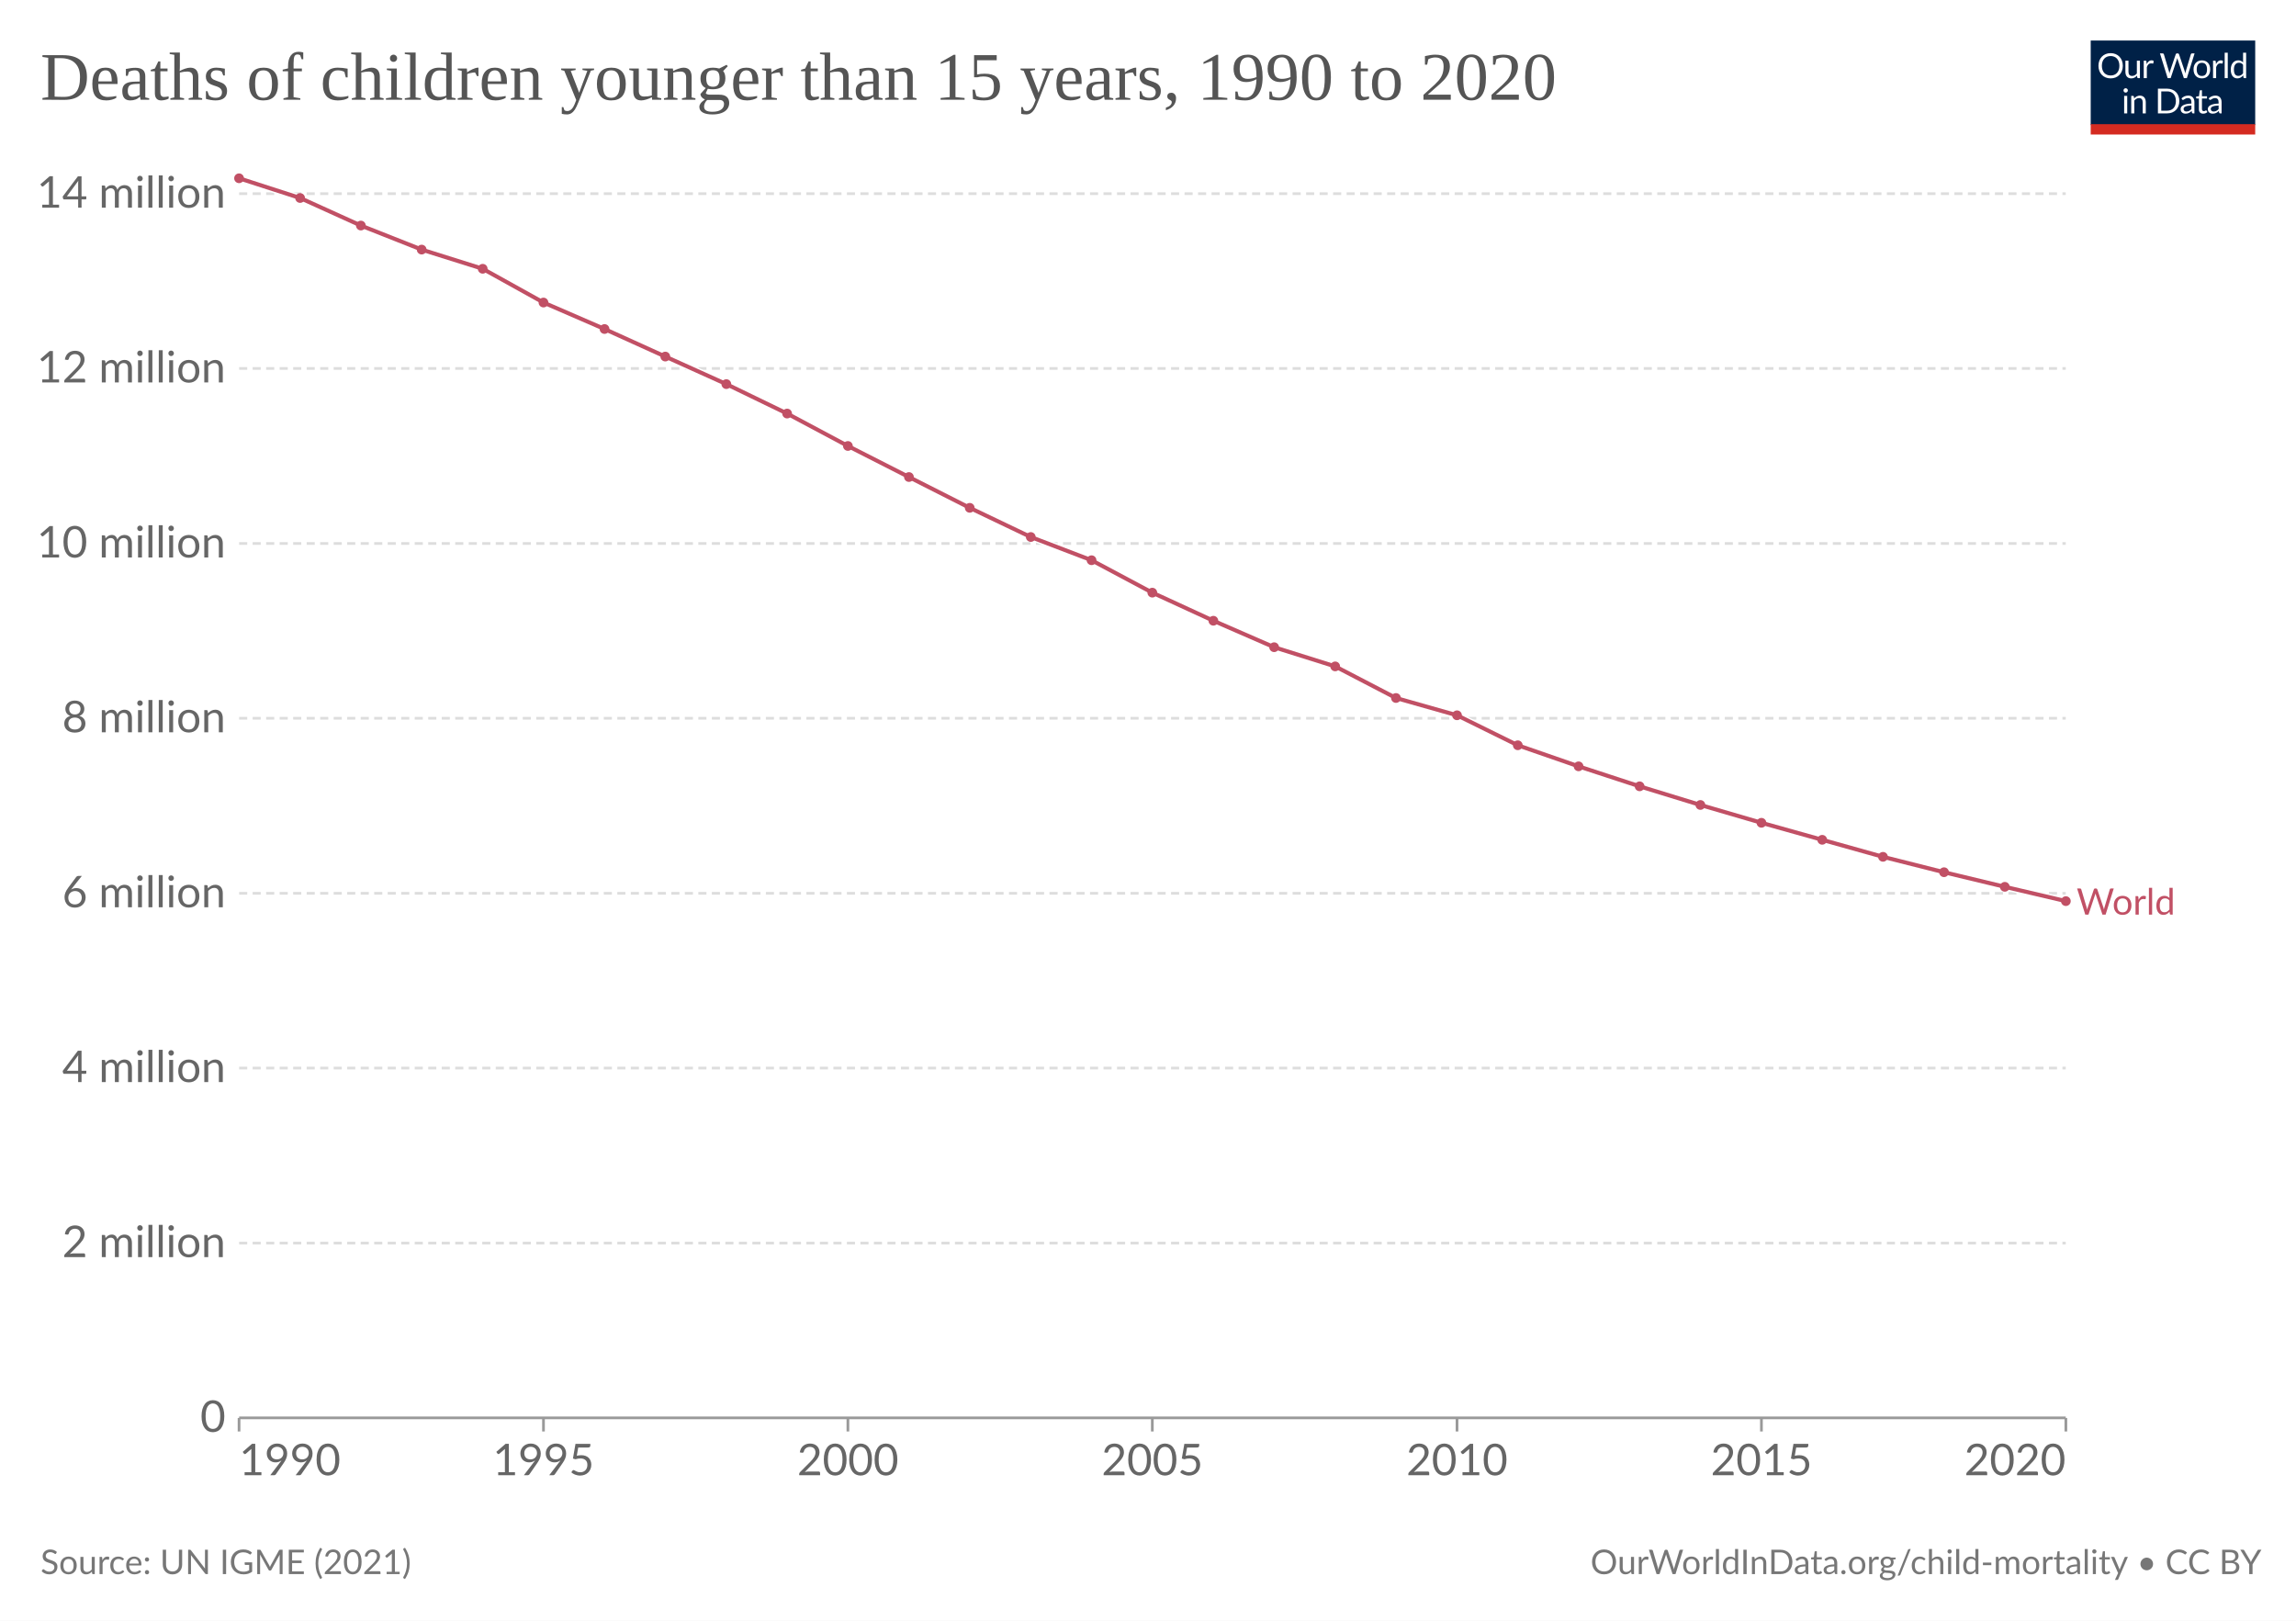
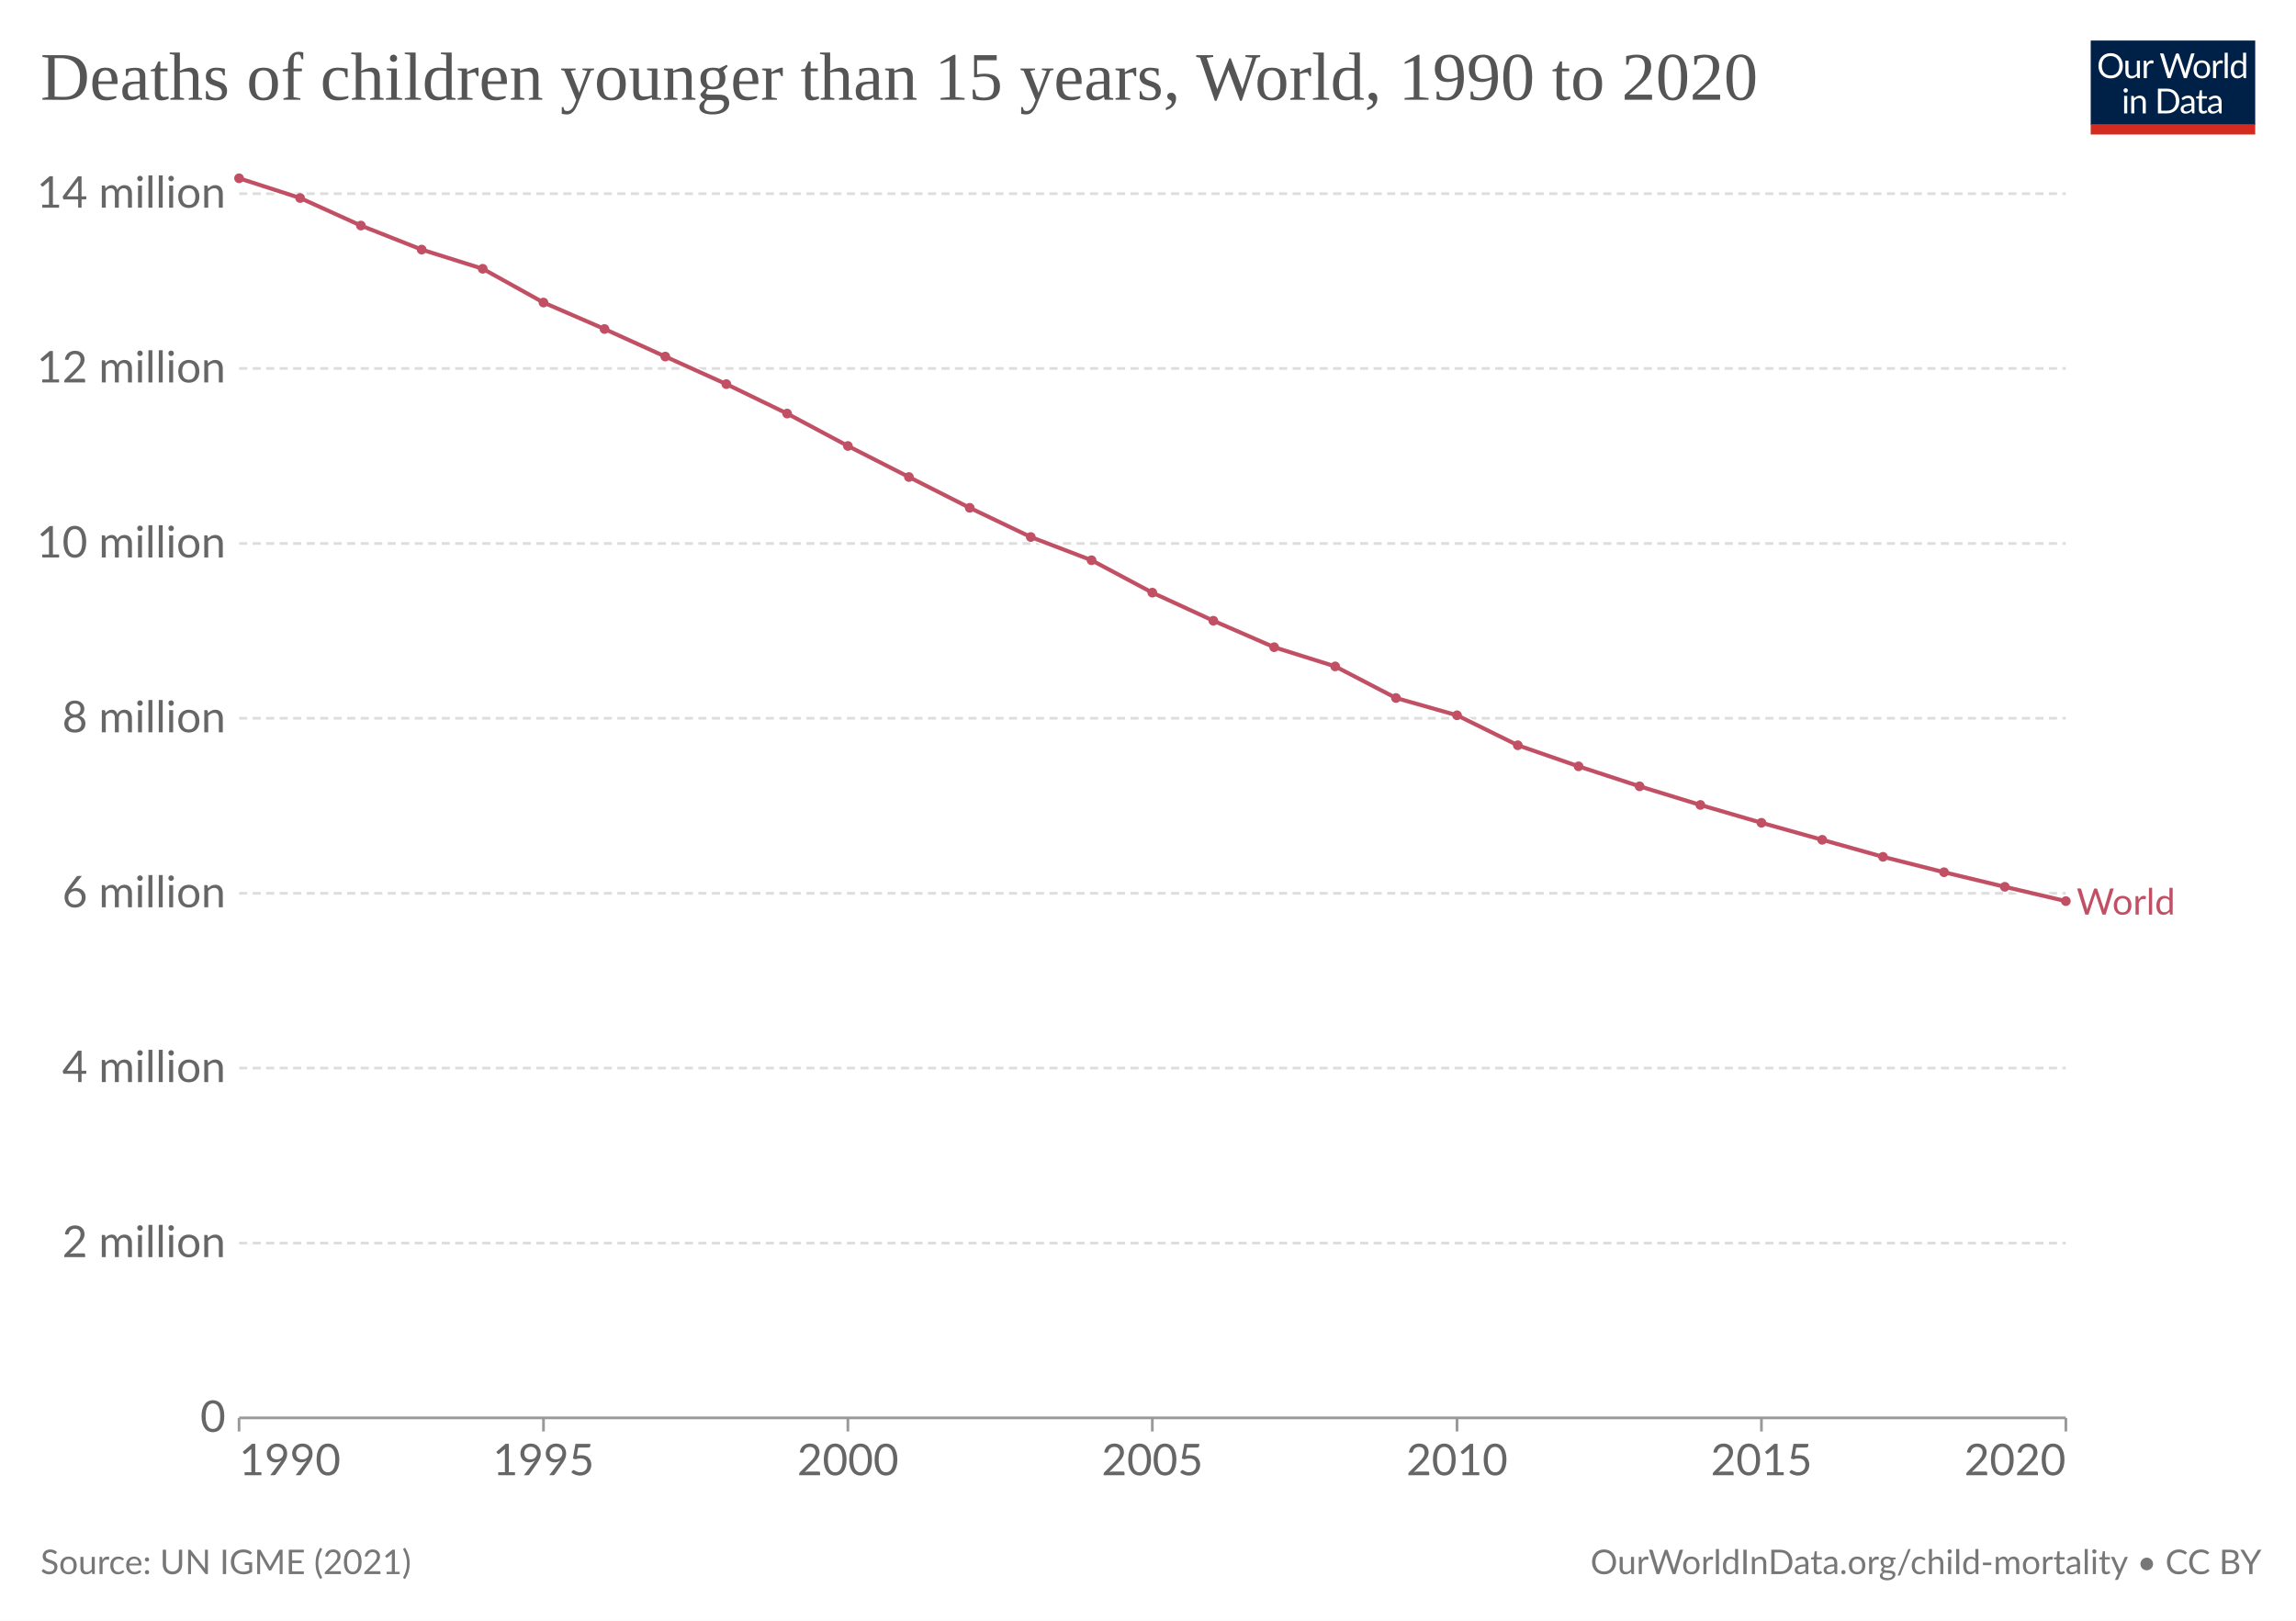
<svg xmlns="http://www.w3.org/2000/svg" version="1.1" style="font-family:Lato, 'Helvetica Neue', Helvetica, Arial, 'Liberation Sans', sans-serif;font-size:18px;background-color:white;text-rendering:geometricPrecision;-webkit-font-smoothing:antialiased" width="850" height="600" viewBox="0 0 850 600">
  <defs>
    <pattern id="noDataPattern" patternUnits="userSpaceOnUse" width="4" height="4" patternTransform="rotate(-45 2 2)">
      <path d="M -1,2 l 6,0" stroke="#ccc" stroke-width="0.7" />
    </pattern>
  </defs>
  <rect class="background-fill" fill="white" width="850" height="600" />
  <g class="HeaderView">
    <g transform="translate(774, 15) scale(0.29)">
      <svg className="owidLog" width="210" height="120" viewBox="0 0 210 120" fill="none">
        <g clip-path="url(#clip0)">
          <path d="M0 0h210v107.89H0V0z" fill="#002147" />
          <path d="M40.98 32.25c0 2.36-.38 4.53-1.12 6.51a14.26 14.26 0 0 1-8.1 8.4c-1.9.78-4.02 1.17-6.34 1.17-2.31 0-4.42-.39-6.33-1.17a14.31 14.31 0 0 1-8.08-8.4 18.29 18.29 0 0 1-1.12-6.51c0-2.36.38-4.53 1.12-6.5.75-1.97 1.8-3.67 3.17-5.1a14.32 14.32 0 0 1 4.9-3.34c1.92-.8 4.03-1.19 6.34-1.19 2.32 0 4.43.4 6.34 1.19 1.92.8 3.56 1.9 4.93 3.34a14.87 14.87 0 0 1 3.17 5.1 18.1 18.1 0 0 1 1.12 6.5zm-4.38 0c0-1.94-.26-3.68-.8-5.22a10.91 10.91 0 0 0-2.24-3.89 9.68 9.68 0 0 0-3.52-2.46 11.95 11.95 0 0 0-4.62-.86c-1.68 0-3.21.28-4.6.86a9.88 9.88 0 0 0-3.54 2.46 10.91 10.91 0 0 0-2.24 3.9c-.53 1.53-.8 3.27-.8 5.2 0 1.94.27 3.68.8 5.22a11.17 11.17 0 0 0 2.24 3.9 10.01 10.01 0 0 0 3.55 2.44c1.38.56 2.9.83 4.6.83s3.24-.27 4.61-.83a9.8 9.8 0 0 0 3.52-2.44 11.17 11.17 0 0 0 2.25-3.9c.53-1.54.8-3.28.8-5.21zm26.22-6.54V48H60.5c-.56 0-.9-.27-1.05-.81l-.31-2.4a12.45 12.45 0 0 1-3.26 2.6c-1.2.64-2.58.96-4.13.96-1.22 0-2.3-.2-3.24-.6a6.52 6.52 0 0 1-2.33-1.7 7.37 7.37 0 0 1-1.43-2.67c-.3-1.04-.46-2.2-.46-3.45V25.7h3.91v14.22c0 1.68.38 2.99 1.15 3.91.77.93 1.96 1.39 3.54 1.39 1.16 0 2.24-.27 3.23-.82a10.42 10.42 0 0 0 2.8-2.28V25.7h3.91zm8.61 4.47a9.94 9.94 0 0 1 2.6-3.56 5.64 5.64 0 0 1 3.76-1.3c.47 0 .92.05 1.34.15.44.1.83.27 1.17.49l-.3 2.92c-.09.37-.3.55-.66.55-.2 0-.5-.04-.9-.13a6.21 6.21 0 0 0-3.24.18 4.23 4.23 0 0 0-1.47.92c-.42.4-.81.9-1.17 1.5-.33.58-.64 1.26-.92 2.02V48H67.7V25.71h2.25c.42 0 .72.08.88.25.16.16.27.44.33.83l.26 3.39zm61.16-13.7L122.75 48h-3.82l-7.99-24.05a21.95 21.95 0 0 1-.42-1.58 38.36 38.36 0 0 1-.44 1.58L102.05 48h-3.83L88.4 16.47h3.54c.38 0 .7.1.95.29.26.2.43.43.5.73l6.52 21.9.28 1.28.29 1.46.3-1.46.38-1.27 7.41-21.91c.1-.25.26-.48.51-.69.27-.22.58-.33.95-.33h1.23c.38 0 .69.1.92.29a1.77 1.77 0 0 1 .53.73l7.4 21.9a28.4 28.4 0 0 1 .68 2.62 29.52 29.52 0 0 1 .52-2.61l6.54-21.91a1.31 1.31 0 0 1 .48-.7c.27-.21.58-.32.95-.32h3.32zm9.35 8.88c1.63 0 3.1.27 4.4.82a9.43 9.43 0 0 1 5.46 5.94c.5 1.4.74 2.98.74 4.73 0 1.76-.25 3.34-.74 4.75a9.43 9.43 0 0 1-5.46 5.92c-1.3.52-2.77.79-4.4.79-1.64 0-3.12-.27-4.44-.8a9.42 9.42 0 0 1-3.35-2.3c-.92-1-1.63-2.2-2.13-3.61-.49-1.41-.73-3-.73-4.75s.24-3.33.73-4.73c.5-1.43 1.2-2.64 2.13-3.63.93-1 2.04-1.77 3.35-2.31 1.32-.55 2.8-.82 4.44-.82zm0 19.89c2.2 0 3.84-.73 4.93-2.2 1.08-1.48 1.63-3.54 1.63-6.18 0-2.66-.55-4.72-1.63-6.2-1.09-1.49-2.73-2.23-4.93-2.23-1.12 0-2.09.2-2.93.57a5.71 5.71 0 0 0-2.06 1.65c-.55.72-.96 1.61-1.24 2.67-.26 1.04-.4 2.22-.4 3.54 0 2.64.55 4.7 1.64 6.18 1.1 1.47 2.76 2.2 4.99 2.2zm17.97-15.07a9.94 9.94 0 0 1 2.6-3.56 5.64 5.64 0 0 1 3.76-1.3c.47 0 .91.05 1.34.15.44.1.83.27 1.16.49l-.28 2.92c-.09.37-.31.55-.66.55-.2 0-.5-.04-.9-.13a6.2 6.2 0 0 0-3.24.18 4.23 4.23 0 0 0-1.47.92c-.43.4-.82.9-1.17 1.5a13.1 13.1 0 0 0-.92 2.02V48h-3.94V25.71h2.24c.43 0 .72.08.88.25.17.16.28.44.33.83l.27 3.39zm15.04-14.59V48h-3.92V15.6h3.92zm19.55 15.43a6.22 6.22 0 0 0-2.38-2.05 6.7 6.7 0 0 0-2.86-.6c-2.07 0-3.66.75-4.77 2.23-1.12 1.48-1.68 3.6-1.68 6.33 0 1.46.13 2.7.38 3.74a7.29 7.29 0 0 0 1.1 2.56 4.35 4.35 0 0 0 1.78 1.45c.7.3 1.5.46 2.4.46 1.29 0 2.41-.3 3.36-.88a9.6 9.6 0 0 0 2.67-2.49V31.02zm3.91-15.43V48h-2.33c-.56 0-.9-.27-1.06-.81l-.35-2.71a12.13 12.13 0 0 1-3.25 2.77 8.28 8.28 0 0 1-4.23 1.06 7.31 7.31 0 0 1-6.14-2.9c-.73-.96-1.3-2.15-1.69-3.57a18.35 18.35 0 0 1 .07-9.48 11.29 11.29 0 0 1 1.89-3.7 8.7 8.7 0 0 1 7.06-3.34 7.96 7.96 0 0 1 6.12 2.62V15.59h3.91zM46.61 70.71V93H42.7V70.71h3.91zm.84-7c0 .39-.08.75-.24 1.09-.15.32-.35.61-.62.88-.25.25-.55.44-.9.59a2.67 2.67 0 0 1-2.16 0 2.9 2.9 0 0 1-1.45-1.47 2.67 2.67 0 0 1 0-2.16c.15-.35.35-.65.6-.9.25-.27.53-.47.85-.62a2.67 2.67 0 0 1 2.16 0c.35.15.65.35.9.62.27.25.47.55.62.9.16.34.24.7.24 1.08zm7.97 10.24c.49-.54 1-1.04 1.54-1.48a9.85 9.85 0 0 1 3.66-1.84 8.96 8.96 0 0 1 5.43.35c.94.4 1.72.97 2.33 1.71.63.74 1.11 1.62 1.43 2.67.32 1.04.49 2.19.49 3.45V93h-3.94V78.81c0-1.69-.4-3-1.17-3.92-.76-.93-1.93-1.4-3.5-1.4-1.15 0-2.24.27-3.25.83-1 .56-1.92 1.31-2.77 2.27V93h-3.94V70.71h2.35c.56 0 .9.28 1.04.82l.3 2.42zm57.7 3.3c0 2.36-.37 4.5-1.11 6.44a14.3 14.3 0 0 1-3.17 4.98c-1.37 1.37-3 2.45-4.93 3.2-1.9.76-4.02 1.13-6.33 1.13H85.8V61.47h11.77c2.31 0 4.42.39 6.33 1.15a13.8 13.8 0 0 1 8.1 8.18 17.75 17.75 0 0 1 1.12 6.45zm-4.37 0c0-1.94-.26-3.67-.8-5.2a10.94 10.94 0 0 0-2.23-3.87 9.57 9.57 0 0 0-3.53-2.42 12.23 12.23 0 0 0-4.61-.83h-7.5v24.62h7.5c1.7 0 3.24-.28 4.61-.84a9.7 9.7 0 0 0 3.53-2.4 10.94 10.94 0 0 0 2.24-3.87c.53-1.53.8-3.26.8-5.2zm19.8 5.72c-1.8.06-3.34.2-4.62.44-1.26.22-2.3.51-3.1.88-.8.36-1.37.8-1.74 1.3-.35.5-.53 1.05-.53 1.67 0 .58.1 1.1.3 1.52a3 3 0 0 0 .76 1.05c.34.27.73.46 1.17.6a6.13 6.13 0 0 0 1.45.17 7.28 7.28 0 0 0 3.5-.81 11.95 11.95 0 0 0 2.82-2.2v-4.62zm-12.65-9.11a12.73 12.73 0 0 1 3.98-2.66c1.43-.59 3-.88 4.73-.88 1.25 0 2.36.2 3.33.61a6.81 6.81 0 0 1 3.94 4.38c.33 1.04.5 2.19.5 3.43V93h-1.74a1.8 1.8 0 0 1-.88-.18c-.2-.13-.36-.38-.48-.74l-.44-2.12-1.72 1.46a9.48 9.48 0 0 1-3.74 1.7c-.69.15-1.46.23-2.3.23-.87 0-1.69-.12-2.45-.35a5.34 5.34 0 0 1-3.34-2.93 6.64 6.64 0 0 1-.49-2.64c0-.88.25-1.72.73-2.53a6.33 6.33 0 0 1 2.35-2.17c1.09-.63 2.5-1.15 4.25-1.54 1.75-.41 3.89-.65 6.42-.7v-1.75c0-1.73-.37-3.03-1.12-3.91-.75-.9-1.84-1.34-3.28-1.34-.97 0-1.78.12-2.44.37-.64.23-1.2.5-1.7.81l-1.23.82c-.33.23-.67.35-1 .35-.27 0-.5-.07-.69-.2a2.1 2.1 0 0 1-.48-.53l-.7-1.25zm27.67 19.5c-1.76 0-3.12-.5-4.07-1.48-.94-.98-1.41-2.4-1.41-4.25V74h-2.68a.9.9 0 0 1-.6-.2c-.16-.14-.24-.36-.24-.66v-1.56l3.65-.46.9-6.89c.05-.22.14-.4.29-.52a.88.88 0 0 1 .62-.22H142v7.67h6.44V74H142v13.38c0 .94.22 1.63.68 2.09.45.45 1.04.68 1.76.68a3.21 3.21 0 0 0 1.85-.53l.55-.35c.16-.12.3-.18.41-.18.2 0 .4.13.55.38l1.15 1.87a7.45 7.45 0 0 1-2.44 1.5 8.53 8.53 0 0 1-2.95.52zm19.68-10.4c-1.8.07-3.34.21-4.62.45-1.26.22-2.3.51-3.1.88-.8.36-1.37.8-1.74 1.3-.35.5-.53 1.05-.53 1.67 0 .58.1 1.1.3 1.52a2.9 2.9 0 0 0 .76 1.05c.34.27.73.46 1.17.6a6.13 6.13 0 0 0 1.45.17 7.3 7.3 0 0 0 3.5-.81 12.04 12.04 0 0 0 2.82-2.2v-4.62zm-12.65-9.1a12.72 12.72 0 0 1 3.99-2.66c1.42-.59 3-.88 4.72-.88 1.25 0 2.36.2 3.33.61a6.81 6.81 0 0 1 3.94 4.38c.33 1.04.5 2.19.5 3.43V93h-1.74a1.8 1.8 0 0 1-.88-.18c-.2-.13-.36-.38-.48-.74l-.44-2.12-1.72 1.46a9.48 9.48 0 0 1-3.74 1.7c-.69.15-1.46.23-2.3.23-.87 0-1.69-.12-2.45-.35a5.33 5.33 0 0 1-3.34-2.93 6.62 6.62 0 0 1-.49-2.64c0-.88.25-1.72.73-2.53a6.33 6.33 0 0 1 2.35-2.17c1.09-.63 2.5-1.15 4.25-1.54 1.74-.41 3.89-.65 6.42-.7v-1.75c0-1.73-.37-3.03-1.12-3.91-.75-.9-1.84-1.34-3.28-1.34-.97 0-1.78.12-2.44.37-.64.23-1.2.5-1.7.81l-1.22.82c-.34.23-.68.35-1.02.35-.26 0-.49-.07-.68-.2a1.88 1.88 0 0 1-.48-.53l-.7-1.25zM40.98 32.25c0 2.36-.38 4.53-1.12 6.51a14.26 14.26 0 0 1-8.1 8.4c-1.9.78-4.02 1.17-6.34 1.17-2.31 0-4.42-.39-6.33-1.17a14.31 14.31 0 0 1-8.08-8.4 18.29 18.29 0 0 1-1.12-6.51c0-2.36.38-4.53 1.12-6.5.75-1.97 1.8-3.67 3.17-5.1a14.32 14.32 0 0 1 4.9-3.34c1.92-.8 4.03-1.19 6.34-1.19 2.32 0 4.43.4 6.34 1.19 1.92.8 3.56 1.9 4.93 3.34a14.87 14.87 0 0 1 3.17 5.1 18.1 18.1 0 0 1 1.12 6.5zm-4.38 0c0-1.94-.26-3.68-.8-5.22a10.91 10.91 0 0 0-2.24-3.89 9.68 9.68 0 0 0-3.52-2.46 11.95 11.95 0 0 0-4.62-.86c-1.68 0-3.21.28-4.6.86a9.88 9.88 0 0 0-3.54 2.46 10.91 10.91 0 0 0-2.24 3.9c-.53 1.53-.8 3.27-.8 5.2 0 1.94.27 3.68.8 5.22a11.17 11.17 0 0 0 2.24 3.9 10.01 10.01 0 0 0 3.55 2.44c1.38.56 2.9.83 4.6.83s3.24-.27 4.61-.83a9.8 9.8 0 0 0 3.52-2.44 11.17 11.17 0 0 0 2.25-3.9c.53-1.54.8-3.28.8-5.21zm26.22-6.54V48H60.5c-.56 0-.9-.27-1.05-.81l-.31-2.4a12.45 12.45 0 0 1-3.26 2.6c-1.2.64-2.58.96-4.13.96-1.22 0-2.3-.2-3.24-.6a6.52 6.52 0 0 1-2.33-1.7 7.37 7.37 0 0 1-1.43-2.67c-.3-1.04-.46-2.2-.46-3.45V25.7h3.91v14.22c0 1.68.38 2.99 1.15 3.91.77.93 1.96 1.39 3.54 1.39 1.16 0 2.24-.27 3.23-.82a10.42 10.42 0 0 0 2.8-2.28V25.7h3.91zm8.61 4.47a9.94 9.94 0 0 1 2.6-3.56 5.64 5.64 0 0 1 3.76-1.3c.47 0 .92.05 1.34.15.44.1.83.27 1.17.49l-.3 2.92c-.09.37-.3.55-.66.55-.2 0-.5-.04-.9-.13a6.21 6.21 0 0 0-3.24.18 4.23 4.23 0 0 0-1.47.92c-.42.4-.81.9-1.17 1.5-.33.58-.64 1.26-.92 2.02V48H67.7V25.71h2.25c.42 0 .72.08.88.25.16.16.27.44.33.83l.26 3.39zm61.16-13.7L122.75 48h-3.82l-7.99-24.05a21.95 21.95 0 0 1-.42-1.58 38.36 38.36 0 0 1-.44 1.58L102.05 48h-3.83L88.4 16.47h3.54c.38 0 .7.1.95.29.26.2.43.43.5.73l6.52 21.9.28 1.28.29 1.46.3-1.46.38-1.27 7.41-21.91c.1-.25.26-.48.51-.69.27-.22.58-.33.95-.33h1.23c.38 0 .69.1.92.29a1.77 1.77 0 0 1 .53.73l7.4 21.9a28.4 28.4 0 0 1 .68 2.62 29.52 29.52 0 0 1 .52-2.61l6.54-21.91a1.31 1.31 0 0 1 .48-.7c.27-.21.58-.32.95-.32h3.32zm9.35 8.88c1.63 0 3.1.27 4.4.82a9.43 9.43 0 0 1 5.46 5.94c.5 1.4.74 2.98.74 4.73 0 1.76-.25 3.34-.74 4.75a9.43 9.43 0 0 1-5.46 5.92c-1.3.52-2.77.79-4.4.79-1.64 0-3.12-.27-4.44-.8a9.42 9.42 0 0 1-3.35-2.3c-.92-1-1.63-2.2-2.13-3.61-.49-1.41-.73-3-.73-4.75s.24-3.33.73-4.73c.5-1.43 1.2-2.64 2.13-3.63.93-1 2.04-1.77 3.35-2.31 1.32-.55 2.8-.82 4.44-.82zm0 19.89c2.2 0 3.84-.73 4.93-2.2 1.08-1.48 1.63-3.54 1.63-6.18 0-2.66-.55-4.72-1.63-6.2-1.09-1.49-2.73-2.23-4.93-2.23-1.12 0-2.09.2-2.93.57a5.71 5.71 0 0 0-2.06 1.65c-.55.72-.96 1.61-1.24 2.67-.26 1.04-.4 2.22-.4 3.54 0 2.64.55 4.7 1.64 6.18 1.1 1.47 2.76 2.2 4.99 2.2zm17.97-15.07a9.94 9.94 0 0 1 2.6-3.56 5.64 5.64 0 0 1 3.76-1.3c.47 0 .91.05 1.34.15.44.1.83.27 1.16.49l-.28 2.92c-.09.37-.31.55-.66.55-.2 0-.5-.04-.9-.13a6.2 6.2 0 0 0-3.24.18 4.23 4.23 0 0 0-1.47.92c-.43.4-.82.9-1.17 1.5a13.1 13.1 0 0 0-.92 2.02V48h-3.94V25.71h2.24c.43 0 .72.08.88.25.17.16.28.44.33.83l.27 3.39zm15.04-14.59V48h-3.92V15.6h3.92zm19.55 15.43a6.22 6.22 0 0 0-2.38-2.05 6.7 6.7 0 0 0-2.86-.6c-2.07 0-3.66.75-4.77 2.23-1.12 1.48-1.68 3.6-1.68 6.33 0 1.46.13 2.7.38 3.74a7.29 7.29 0 0 0 1.1 2.56 4.35 4.35 0 0 0 1.78 1.45c.7.3 1.5.46 2.4.46 1.29 0 2.41-.3 3.36-.88a9.6 9.6 0 0 0 2.67-2.49V31.02zm3.91-15.43V48h-2.33c-.56 0-.9-.27-1.06-.81l-.35-2.71a12.13 12.13 0 0 1-3.25 2.77 8.28 8.28 0 0 1-4.23 1.06 7.31 7.31 0 0 1-6.14-2.9c-.73-.96-1.3-2.15-1.69-3.57a18.35 18.35 0 0 1 .07-9.48 11.29 11.29 0 0 1 1.89-3.7 8.7 8.7 0 0 1 7.06-3.34 7.96 7.96 0 0 1 6.12 2.62V15.59h3.91zM46.61 70.71V93H42.7V70.71h3.91zm.84-7c0 .39-.08.75-.24 1.09-.15.32-.35.61-.62.88-.25.25-.55.44-.9.59a2.67 2.67 0 0 1-2.16 0 2.9 2.9 0 0 1-1.45-1.47 2.67 2.67 0 0 1 0-2.16c.15-.35.35-.65.6-.9.25-.27.53-.47.85-.62a2.67 2.67 0 0 1 2.16 0c.35.15.65.35.9.62.27.25.47.55.62.9.16.34.24.7.24 1.08zm7.97 10.24c.49-.54 1-1.04 1.54-1.48a9.85 9.85 0 0 1 3.66-1.84 8.96 8.96 0 0 1 5.43.35c.94.4 1.72.97 2.33 1.71.63.74 1.11 1.62 1.43 2.67.32 1.04.49 2.19.49 3.45V93h-3.94V78.81c0-1.69-.4-3-1.17-3.92-.76-.93-1.93-1.4-3.5-1.4-1.15 0-2.24.27-3.25.83-1 .56-1.92 1.31-2.77 2.27V93h-3.94V70.71h2.35c.56 0 .9.28 1.04.82l.3 2.42zm57.7 3.3c0 2.36-.37 4.5-1.11 6.44a14.3 14.3 0 0 1-3.17 4.98c-1.37 1.37-3 2.45-4.93 3.2-1.9.76-4.02 1.13-6.33 1.13H85.8V61.47h11.77c2.31 0 4.42.39 6.33 1.15a13.8 13.8 0 0 1 8.1 8.18 17.75 17.75 0 0 1 1.12 6.45zm-4.37 0c0-1.94-.26-3.67-.8-5.2a10.94 10.94 0 0 0-2.23-3.87 9.57 9.57 0 0 0-3.53-2.42 12.23 12.23 0 0 0-4.61-.83h-7.5v24.62h7.5c1.7 0 3.24-.28 4.61-.84a9.7 9.7 0 0 0 3.53-2.4 10.94 10.94 0 0 0 2.24-3.87c.53-1.53.8-3.26.8-5.2zm19.8 5.72c-1.8.06-3.34.2-4.62.44-1.26.22-2.3.51-3.1.88-.8.36-1.37.8-1.74 1.3-.35.5-.53 1.05-.53 1.67 0 .58.1 1.1.3 1.52a3 3 0 0 0 .76 1.05c.34.27.73.46 1.17.6a6.13 6.13 0 0 0 1.45.17 7.28 7.28 0 0 0 3.5-.81 11.95 11.95 0 0 0 2.82-2.2v-4.62zm-12.65-9.11a12.73 12.73 0 0 1 3.98-2.66c1.43-.59 3-.88 4.73-.88 1.25 0 2.36.2 3.33.61a6.81 6.81 0 0 1 3.94 4.38c.33 1.04.5 2.19.5 3.43V93h-1.74a1.8 1.8 0 0 1-.88-.18c-.2-.13-.36-.38-.48-.74l-.44-2.12-1.72 1.46a9.48 9.48 0 0 1-3.74 1.7c-.69.15-1.46.23-2.3.23-.87 0-1.69-.12-2.45-.35a5.34 5.34 0 0 1-3.34-2.93 6.64 6.64 0 0 1-.49-2.64c0-.88.25-1.72.73-2.53a6.33 6.33 0 0 1 2.35-2.17c1.09-.63 2.5-1.15 4.25-1.54 1.75-.41 3.89-.65 6.42-.7v-1.75c0-1.73-.37-3.03-1.12-3.91-.75-.9-1.84-1.34-3.28-1.34-.97 0-1.78.12-2.44.37-.64.23-1.2.5-1.7.81l-1.23.82c-.33.23-.67.35-1 .35-.27 0-.5-.07-.69-.2a2.1 2.1 0 0 1-.48-.53l-.7-1.25zm27.67 19.5c-1.76 0-3.12-.5-4.07-1.48-.94-.98-1.41-2.4-1.41-4.25V74h-2.68a.9.9 0 0 1-.6-.2c-.16-.14-.24-.36-.24-.66v-1.56l3.65-.46.9-6.89c.05-.22.14-.4.29-.52a.88.88 0 0 1 .62-.22H142v7.67h6.44V74H142v13.38c0 .94.22 1.63.68 2.09.45.45 1.04.68 1.76.68a3.21 3.21 0 0 0 1.85-.53l.55-.35c.16-.12.3-.18.41-.18.2 0 .4.13.55.38l1.15 1.87a7.45 7.45 0 0 1-2.44 1.5 8.53 8.53 0 0 1-2.95.52zm19.68-10.4c-1.8.07-3.34.21-4.62.45-1.26.22-2.3.51-3.1.88-.8.36-1.37.8-1.74 1.3-.35.5-.53 1.05-.53 1.67 0 .58.1 1.1.3 1.52a2.9 2.9 0 0 0 .76 1.05c.34.27.73.46 1.17.6a6.13 6.13 0 0 0 1.45.17 7.3 7.3 0 0 0 3.5-.81 12.04 12.04 0 0 0 2.82-2.2v-4.62zm-12.65-9.1a12.72 12.72 0 0 1 3.99-2.66c1.42-.59 3-.88 4.72-.88 1.25 0 2.36.2 3.33.61a6.81 6.81 0 0 1 3.94 4.38c.33 1.04.5 2.19.5 3.43V93h-1.74a1.8 1.8 0 0 1-.88-.18c-.2-.13-.36-.38-.48-.74l-.44-2.12-1.72 1.46a9.48 9.48 0 0 1-3.74 1.7c-.69.15-1.46.23-2.3.23-.87 0-1.69-.12-2.45-.35a5.33 5.33 0 0 1-3.34-2.93 6.62 6.62 0 0 1-.49-2.64c0-.88.25-1.72.73-2.53a6.33 6.33 0 0 1 2.35-2.17c1.09-.63 2.5-1.15 4.25-1.54 1.74-.41 3.89-.65 6.42-.7v-1.75c0-1.73-.37-3.03-1.12-3.91-.75-.9-1.84-1.34-3.28-1.34-.97 0-1.78.12-2.44.37-.64.23-1.2.5-1.7.81l-1.22.82c-.34.23-.68.35-1.02.35-.26 0-.49-.07-.68-.2a1.88 1.88 0 0 1-.48-.53l-.7-1.25zM40.98 32.25c0 2.36-.38 4.53-1.12 6.51a14.26 14.26 0 0 1-8.1 8.4c-1.9.78-4.02 1.17-6.34 1.17-2.31 0-4.42-.39-6.33-1.17a14.31 14.31 0 0 1-8.08-8.4 18.29 18.29 0 0 1-1.12-6.51c0-2.36.38-4.53 1.12-6.5.75-1.97 1.8-3.67 3.17-5.1a14.32 14.32 0 0 1 4.9-3.34c1.92-.8 4.03-1.19 6.34-1.19 2.32 0 4.43.4 6.34 1.19 1.92.8 3.56 1.9 4.93 3.34a14.87 14.87 0 0 1 3.17 5.1 18.1 18.1 0 0 1 1.12 6.5zm-4.38 0c0-1.94-.26-3.68-.8-5.22a10.91 10.91 0 0 0-2.24-3.89 9.68 9.68 0 0 0-3.52-2.46 11.95 11.95 0 0 0-4.62-.86c-1.68 0-3.21.28-4.6.86a9.88 9.88 0 0 0-3.54 2.46 10.91 10.91 0 0 0-2.24 3.9c-.53 1.53-.8 3.27-.8 5.2 0 1.94.27 3.68.8 5.22a11.17 11.17 0 0 0 2.24 3.9 10.01 10.01 0 0 0 3.55 2.44c1.38.56 2.9.83 4.6.83s3.24-.27 4.61-.83a9.8 9.8 0 0 0 3.52-2.44 11.17 11.17 0 0 0 2.25-3.9c.53-1.54.8-3.28.8-5.21zm26.22-6.54V48H60.5c-.56 0-.9-.27-1.05-.81l-.31-2.4a12.45 12.45 0 0 1-3.26 2.6c-1.2.64-2.58.96-4.13.96-1.22 0-2.3-.2-3.24-.6a6.52 6.52 0 0 1-2.33-1.7 7.37 7.37 0 0 1-1.43-2.67c-.3-1.04-.46-2.2-.46-3.45V25.7h3.91v14.22c0 1.68.38 2.99 1.15 3.91.77.93 1.96 1.39 3.54 1.39 1.16 0 2.24-.27 3.23-.82a10.42 10.42 0 0 0 2.8-2.28V25.7h3.91zm8.61 4.47a9.94 9.94 0 0 1 2.6-3.56 5.64 5.64 0 0 1 3.76-1.3c.47 0 .92.05 1.34.15.44.1.83.27 1.17.49l-.3 2.92c-.09.37-.3.55-.66.55-.2 0-.5-.04-.9-.13a6.21 6.21 0 0 0-3.24.18 4.23 4.23 0 0 0-1.47.92c-.42.4-.81.9-1.17 1.5-.33.58-.64 1.26-.92 2.02V48H67.7V25.71h2.25c.42 0 .72.08.88.25.16.16.27.44.33.83l.26 3.39zm61.16-13.7L122.75 48h-3.82l-7.99-24.05a21.95 21.95 0 0 1-.42-1.58 38.36 38.36 0 0 1-.44 1.58L102.05 48h-3.83L88.4 16.47h3.54c.38 0 .7.1.95.29.26.2.43.43.5.73l6.52 21.9.28 1.28.29 1.46.3-1.46.38-1.27 7.41-21.91c.1-.25.26-.48.51-.69.27-.22.58-.33.95-.33h1.23c.38 0 .69.1.92.29a1.77 1.77 0 0 1 .53.73l7.4 21.9a28.4 28.4 0 0 1 .68 2.62 29.52 29.52 0 0 1 .52-2.61l6.54-21.91a1.31 1.31 0 0 1 .48-.7c.27-.21.58-.32.95-.32h3.32zm9.35 8.88c1.63 0 3.1.27 4.4.82a9.43 9.43 0 0 1 5.46 5.94c.5 1.4.74 2.98.74 4.73 0 1.76-.25 3.34-.74 4.75a9.43 9.43 0 0 1-5.46 5.92c-1.3.52-2.77.79-4.4.79-1.64 0-3.12-.27-4.44-.8a9.42 9.42 0 0 1-3.35-2.3c-.92-1-1.63-2.2-2.13-3.61-.49-1.41-.73-3-.73-4.75s.24-3.33.73-4.73c.5-1.43 1.2-2.64 2.13-3.63.93-1 2.04-1.77 3.35-2.31 1.32-.55 2.8-.82 4.44-.82zm0 19.89c2.2 0 3.84-.73 4.93-2.2 1.08-1.48 1.63-3.54 1.63-6.18 0-2.66-.55-4.72-1.63-6.2-1.09-1.49-2.73-2.23-4.93-2.23-1.12 0-2.09.2-2.93.57a5.71 5.71 0 0 0-2.06 1.65c-.55.72-.96 1.61-1.24 2.67-.26 1.04-.4 2.22-.4 3.54 0 2.64.55 4.7 1.64 6.18 1.1 1.47 2.76 2.2 4.99 2.2zm17.97-15.07a9.94 9.94 0 0 1 2.6-3.56 5.64 5.64 0 0 1 3.76-1.3c.47 0 .91.05 1.34.15.44.1.83.27 1.16.49l-.28 2.92c-.09.37-.31.55-.66.55-.2 0-.5-.04-.9-.13a6.2 6.2 0 0 0-3.24.18 4.23 4.23 0 0 0-1.47.92c-.43.4-.82.9-1.17 1.5a13.1 13.1 0 0 0-.92 2.02V48h-3.94V25.71h2.24c.43 0 .72.08.88.25.17.16.28.44.33.83l.27 3.39zm15.04-14.59V48h-3.92V15.6h3.92zm19.55 15.43a6.22 6.22 0 0 0-2.38-2.05 6.7 6.7 0 0 0-2.86-.6c-2.07 0-3.66.75-4.77 2.23-1.12 1.48-1.68 3.6-1.68 6.33 0 1.46.13 2.7.38 3.74a7.29 7.29 0 0 0 1.1 2.56 4.35 4.35 0 0 0 1.78 1.45c.7.3 1.5.46 2.4.46 1.29 0 2.41-.3 3.36-.88a9.6 9.6 0 0 0 2.67-2.49V31.02zm3.91-15.43V48h-2.33c-.56 0-.9-.27-1.06-.81l-.35-2.71a12.13 12.13 0 0 1-3.25 2.77 8.28 8.28 0 0 1-4.23 1.06 7.31 7.31 0 0 1-6.14-2.9c-.73-.96-1.3-2.15-1.69-3.57a18.35 18.35 0 0 1 .07-9.48 11.29 11.29 0 0 1 1.89-3.7 8.7 8.7 0 0 1 7.06-3.34 7.96 7.96 0 0 1 6.12 2.62V15.59h3.91zM46.61 70.71V93H42.7V70.71h3.91zm.84-7c0 .39-.08.75-.24 1.09-.15.32-.35.61-.62.88-.25.25-.55.44-.9.59a2.67 2.67 0 0 1-2.16 0 2.9 2.9 0 0 1-1.45-1.47 2.67 2.67 0 0 1 0-2.16c.15-.35.35-.65.6-.9.25-.27.53-.47.85-.62a2.67 2.67 0 0 1 2.16 0c.35.15.65.35.9.62.27.25.47.55.62.9.16.34.24.7.24 1.08zm7.97 10.24c.49-.54 1-1.04 1.54-1.48a9.85 9.85 0 0 1 3.66-1.84 8.96 8.96 0 0 1 5.43.35c.94.4 1.72.97 2.33 1.71.63.74 1.11 1.62 1.43 2.67.32 1.04.49 2.19.49 3.45V93h-3.94V78.81c0-1.69-.4-3-1.17-3.92-.76-.93-1.93-1.4-3.5-1.4-1.15 0-2.24.27-3.25.83-1 .56-1.92 1.31-2.77 2.27V93h-3.94V70.71h2.35c.56 0 .9.28 1.04.82l.3 2.42zm57.7 3.3c0 2.36-.37 4.5-1.11 6.44a14.3 14.3 0 0 1-3.17 4.98c-1.37 1.37-3 2.45-4.93 3.2-1.9.76-4.02 1.13-6.33 1.13H85.8V61.47h11.77c2.31 0 4.42.39 6.33 1.15a13.8 13.8 0 0 1 8.1 8.18 17.75 17.75 0 0 1 1.12 6.45zm-4.37 0c0-1.94-.26-3.67-.8-5.2a10.94 10.94 0 0 0-2.23-3.87 9.57 9.57 0 0 0-3.53-2.42 12.23 12.23 0 0 0-4.61-.83h-7.5v24.62h7.5c1.7 0 3.24-.28 4.61-.84a9.7 9.7 0 0 0 3.53-2.4 10.94 10.94 0 0 0 2.24-3.87c.53-1.53.8-3.26.8-5.2zm19.8 5.72c-1.8.06-3.34.2-4.62.44-1.26.22-2.3.51-3.1.88-.8.36-1.37.8-1.74 1.3-.35.5-.53 1.05-.53 1.67 0 .58.1 1.1.3 1.52a3 3 0 0 0 .76 1.05c.34.27.73.46 1.17.6a6.13 6.13 0 0 0 1.45.17 7.28 7.28 0 0 0 3.5-.81 11.95 11.95 0 0 0 2.82-2.2v-4.62zm-12.65-9.11a12.73 12.73 0 0 1 3.98-2.66c1.43-.59 3-.88 4.73-.88 1.25 0 2.36.2 3.33.61a6.81 6.81 0 0 1 3.94 4.38c.33 1.04.5 2.19.5 3.43V93h-1.74a1.8 1.8 0 0 1-.88-.18c-.2-.13-.36-.38-.48-.74l-.44-2.12-1.72 1.46a9.48 9.48 0 0 1-3.74 1.7c-.69.15-1.46.23-2.3.23-.87 0-1.69-.12-2.45-.35a5.34 5.34 0 0 1-3.34-2.93 6.64 6.64 0 0 1-.49-2.64c0-.88.25-1.72.73-2.53a6.33 6.33 0 0 1 2.35-2.17c1.09-.63 2.5-1.15 4.25-1.54 1.75-.41 3.89-.65 6.42-.7v-1.75c0-1.73-.37-3.03-1.12-3.91-.75-.9-1.84-1.34-3.28-1.34-.97 0-1.78.12-2.44.37-.64.23-1.2.5-1.7.81l-1.23.82c-.33.23-.67.35-1 .35-.27 0-.5-.07-.69-.2a2.1 2.1 0 0 1-.48-.53l-.7-1.25zm27.67 19.5c-1.76 0-3.12-.5-4.07-1.48-.94-.98-1.41-2.4-1.41-4.25V74h-2.68a.9.9 0 0 1-.6-.2c-.16-.14-.24-.36-.24-.66v-1.56l3.65-.46.9-6.89c.05-.22.14-.4.29-.52a.88.88 0 0 1 .62-.22H142v7.67h6.44V74H142v13.38c0 .94.22 1.63.68 2.09.45.45 1.04.68 1.76.68a3.21 3.21 0 0 0 1.85-.53l.55-.35c.16-.12.3-.18.41-.18.2 0 .4.13.55.38l1.15 1.87a7.45 7.45 0 0 1-2.44 1.5 8.53 8.53 0 0 1-2.95.52zm19.68-10.4c-1.8.07-3.34.21-4.62.45-1.26.22-2.3.51-3.1.88-.8.36-1.37.8-1.74 1.3-.35.5-.53 1.05-.53 1.67 0 .58.1 1.1.3 1.52a2.9 2.9 0 0 0 .76 1.05c.34.27.73.46 1.17.6a6.13 6.13 0 0 0 1.45.17 7.3 7.3 0 0 0 3.5-.81 12.04 12.04 0 0 0 2.82-2.2v-4.62zm-12.65-9.1a12.72 12.72 0 0 1 3.99-2.66c1.42-.59 3-.88 4.72-.88 1.25 0 2.36.2 3.33.61a6.81 6.81 0 0 1 3.94 4.38c.33 1.04.5 2.19.5 3.43V93h-1.74a1.8 1.8 0 0 1-.88-.18c-.2-.13-.36-.38-.48-.74l-.44-2.12-1.72 1.46a9.48 9.48 0 0 1-3.74 1.7c-.69.15-1.46.23-2.3.23-.87 0-1.69-.12-2.45-.35a5.33 5.33 0 0 1-3.34-2.93 6.62 6.62 0 0 1-.49-2.64c0-.88.25-1.72.73-2.53a6.33 6.33 0 0 1 2.35-2.17c1.09-.63 2.5-1.15 4.25-1.54 1.74-.41 3.89-.65 6.42-.7v-1.75c0-1.73-.37-3.03-1.12-3.91-.75-.9-1.84-1.34-3.28-1.34-.97 0-1.78.12-2.44.37-.64.23-1.2.5-1.7.81l-1.22.82c-.34.23-.68.35-1.02.35-.26 0-.49-.07-.68-.2a1.88 1.88 0 0 1-.48-.53l-.7-1.25z" fill="#fff" />
          <path fill="#D42B21" d="M0 106.79h210V120H0z" />
        </g>
        <defs>
          <clipPath id="clip0">
            <path fill="#fff" d="M0 0h210v120H0z" />
          </clipPath>
        </defs>
      </svg>
    </g>
    <a href="http://localhost:3030/grapher/deaths-of-children-younger-than-15-years?country=~OWID_WRL" style="font-family:'Playfair Display', Georgia, 'Times New Roman', 'Liberation Serif', serif" target="_blank" rel="noopener">
      <text font-size="25.20" x="15.0" y="36.9" fill="#555">
-         <tspan x="15" y="36.924">Deaths of children younger than 15 years, 1990 to 2020</tspan>
+         <tspan x="15" y="36.924">Deaths of children younger than 15 years, World, 1990 to 2020</tspan>
      </text>
    </a>
  </g>
  <g class="LineChart">
    <defs>
      <clipPath id="boundsClip-1">
        <rect x="78.526" y="56" width="840" height="500.14" />
      </clipPath>
    </defs>
    <rect x="15" y="66" width="820" height="480.14" fill="transparent" />
    <g class="DualAxisView">
      <g class="HorizontalAxis">
        <line x1="88.5" y1="524.94" x2="88.5" y2="529.94" stroke="#999" />
        <line x1="764.8" y1="524.94" x2="764.8" y2="529.94" stroke="#999" />
        <line x1="201.2" y1="524.94" x2="201.2" y2="529.94" stroke="#999" />
        <line x1="313.9" y1="524.94" x2="313.9" y2="529.94" stroke="#999" />
        <line x1="426.6" y1="524.94" x2="426.6" y2="529.94" stroke="#999" />
        <line x1="539.4" y1="524.94" x2="539.4" y2="529.94" stroke="#999" />
        <line x1="652.1" y1="524.94" x2="652.1" y2="529.94" stroke="#999" />
        <text x="88.526" y="546.14" fill="#666" text-anchor="start" font-size="16.2">1990</text>
        <text x="764.765" y="546.14" fill="#666" text-anchor="end" font-size="16.2">2020</text>
        <text x="201.2" y="546.14" fill="#666" text-anchor="middle" font-size="16.2">1995</text>
        <text x="313.9" y="546.14" fill="#666" text-anchor="middle" font-size="16.2">2000</text>
        <text x="426.6" y="546.14" fill="#666" text-anchor="middle" font-size="16.2">2005</text>
        <text x="539.4" y="546.14" fill="#666" text-anchor="middle" font-size="16.2">2010</text>
        <text x="652.1" y="546.14" fill="#666" text-anchor="middle" font-size="16.2">2015</text>
      </g>
      <g class="VerticalAxis">
        <text x="83.53" y="524.9" dy=".32em" text-anchor="end" fill="#666" font-size="16.2">0</text>
        <text x="83.53" y="460.2" dy=".32em" text-anchor="end" fill="#666" font-size="16.2">2 million</text>
        <text x="83.53" y="395.4" dy=".32em" text-anchor="end" fill="#666" font-size="16.2">4 million</text>
        <text x="83.53" y="330.7" dy=".32em" text-anchor="end" fill="#666" font-size="16.2">6 million</text>
        <text x="83.53" y="265.9" dy=".32em" text-anchor="end" fill="#666" font-size="16.2">8 million</text>
        <text x="83.53" y="201.2" dy=".32em" text-anchor="end" fill="#666" font-size="16.2">10 million</text>
        <text x="83.53" y="136.4" dy=".32em" text-anchor="end" fill="#666" font-size="16.2">12 million</text>
        <text x="83.53" y="71.7" dy=".32em" text-anchor="end" fill="#666" font-size="16.2">14 million</text>
      </g>
      <g class="AxisGridLines horizontalLines">
        <line x1="88.53" y1="524.9" x2="764.76" y2="524.9" stroke="#999" />
        <line x1="88.53" y1="460.2" x2="764.76" y2="460.2" stroke="#ddd" stroke-dasharray="3,2" />
        <line x1="88.53" y1="395.4" x2="764.76" y2="395.4" stroke="#ddd" stroke-dasharray="3,2" />
        <line x1="88.53" y1="330.7" x2="764.76" y2="330.7" stroke="#ddd" stroke-dasharray="3,2" />
        <line x1="88.53" y1="265.9" x2="764.76" y2="265.9" stroke="#ddd" stroke-dasharray="3,2" />
        <line x1="88.53" y1="201.2" x2="764.76" y2="201.2" stroke="#ddd" stroke-dasharray="3,2" />
        <line x1="88.53" y1="136.4" x2="764.76" y2="136.4" stroke="#ddd" stroke-dasharray="3,2" />
        <line x1="88.53" y1="71.7" x2="764.76" y2="71.7" stroke="#ddd" stroke-dasharray="3,2" />
      </g>
    </g>
    <g clip-path="url(#boundsClip-1)">
      <g class="LineLabels" style="cursor:default">
        <g class="legendMark">
          <rect x="764.765" y="326.85" width="70.235" height="13.5" fill="#fff" opacity="0" />
          <text font-size="13.50" font-weight="400" x="768.8" y="338.6" fill="#c15065">
            <tspan x="768.765" y="338.595">World</tspan>
          </text>
        </g>
      </g>
      <g class="Lines">
        <rect x="89" y="66" width="676" height="459" fill="rgba(255,255,255,0)" opacity="0" />
        <g>
          <path stroke-linecap="round" stroke-linejoin="round" stroke="#ddd" d="M88.5 66L111.1 73.3L133.6 83.5L156.1 92.4L178.7 99.5L201.2 112L223.8 121.8L246.3 132L268.9 142.2L291.4 153.1L313.9 165.1L336.5 176.6L359 188L381.6 198.8L404.1 207.4L426.6 219.4L449.2 229.8L471.7 239.6L494.3 246.7L516.8 258.4L539.4 264.8L561.9 275.9L584.4 283.7L607 291.1L629.5 298L652.1 304.6L674.6 310.9L697.1 317.2L719.7 322.9L742.2 328.3L764.8 333.6" fill="none" stroke-width="1" />
        </g>
        <g>
          <path fill="none" stroke-linecap="butt" stroke-linejoin="round" stroke="#fff" stroke-width="2.5" d="M88.5 66L111.1 73.3L133.6 83.5L156.1 92.4L178.7 99.5L201.2 112L223.8 121.8L246.3 132L268.9 142.2L291.4 153.1L313.9 165.1L336.5 176.6L359 188L381.6 198.8L404.1 207.4L426.6 219.4L449.2 229.8L471.7 239.6L494.3 246.7L516.8 258.4L539.4 264.8L561.9 275.9L584.4 283.7L607 291.1L629.5 298L652.1 304.6L674.6 310.9L697.1 317.2L719.7 322.9L742.2 328.3L764.8 333.6" />
          <polyline points="88.50,66.00 111.10,73.30 133.60,83.50 156.10,92.40 178.70,99.50 201.20,112.00 223.80,121.80 246.30,132.00 268.90,142.20 291.40,153.10 313.90,165.10 336.50,176.60 359.00,188.00 381.60,198.80 404.10,207.40 426.60,219.40 449.20,229.80 471.70,239.60 494.30,246.70 516.80,258.40 539.40,264.80 561.90,275.90 584.40,283.70 607.00,291.10 629.50,298.00 652.10,304.60 674.60,310.90 697.10,317.20 719.70,322.90 742.20,328.30 764.80,333.60" stroke-linejoin="round" stroke-width="1.5" stroke="#C15065" fill="none" stroke-linecap="butt" />
          <g>
            <circle cx="88.5" cy="66" r="1.8" fill="#C15065" />
            <circle cx="111.1" cy="73.3" r="1.8" fill="#C15065" />
            <circle cx="133.6" cy="83.5" r="1.8" fill="#C15065" />
            <circle cx="156.1" cy="92.4" r="1.8" fill="#C15065" />
            <circle cx="178.7" cy="99.5" r="1.8" fill="#C15065" />
            <circle cx="201.2" cy="112" r="1.8" fill="#C15065" />
            <circle cx="223.8" cy="121.8" r="1.8" fill="#C15065" />
            <circle cx="246.3" cy="132" r="1.8" fill="#C15065" />
            <circle cx="268.9" cy="142.2" r="1.8" fill="#C15065" />
            <circle cx="291.4" cy="153.1" r="1.8" fill="#C15065" />
            <circle cx="313.9" cy="165.1" r="1.8" fill="#C15065" />
            <circle cx="336.5" cy="176.6" r="1.8" fill="#C15065" />
            <circle cx="359" cy="188" r="1.8" fill="#C15065" />
            <circle cx="381.6" cy="198.8" r="1.8" fill="#C15065" />
            <circle cx="404.1" cy="207.4" r="1.8" fill="#C15065" />
            <circle cx="426.6" cy="219.4" r="1.8" fill="#C15065" />
            <circle cx="449.2" cy="229.8" r="1.8" fill="#C15065" />
            <circle cx="471.7" cy="239.6" r="1.8" fill="#C15065" />
            <circle cx="494.3" cy="246.7" r="1.8" fill="#C15065" />
            <circle cx="516.8" cy="258.4" r="1.8" fill="#C15065" />
            <circle cx="539.4" cy="264.8" r="1.8" fill="#C15065" />
            <circle cx="561.9" cy="275.9" r="1.8" fill="#C15065" />
            <circle cx="584.4" cy="283.7" r="1.8" fill="#C15065" />
            <circle cx="607" cy="291.1" r="1.8" fill="#C15065" />
            <circle cx="629.5" cy="298" r="1.8" fill="#C15065" />
            <circle cx="652.1" cy="304.6" r="1.8" fill="#C15065" />
            <circle cx="674.6" cy="310.9" r="1.8" fill="#C15065" />
            <circle cx="697.1" cy="317.2" r="1.8" fill="#C15065" />
            <circle cx="719.7" cy="322.9" r="1.8" fill="#C15065" />
            <circle cx="742.2" cy="328.3" r="1.8" fill="#C15065" />
            <circle cx="764.8" cy="333.6" r="1.8" fill="#C15065" />
          </g>
        </g>
      </g>
    </g>
  </g>
  <g class="SourcesFooter" style="fill:#777">
    <g style="fill:#777">
      <text font-size="12.60" x="15.0" y="582.7">
        <tspan x="15" y="582.732">Source: UN IGME (2021)</tspan>
      </text>
    </g>
    <text font-size="12.60" x="588.8" y="582.7">
      <tspan x="588.796" y="582.732">
        <a target="_blank" style="fill: #777;" href="https://ourworldindata.org/child-mortality">OurWorldInData.org/child-mortality</a> • <a style="fill: #777;" class="cclogo" href="http://creativecommons.org/licenses/by/4.0/deed.en_US" target="_blank">CC BY</a>
      </tspan>
    </text>
  </g>
</svg>
